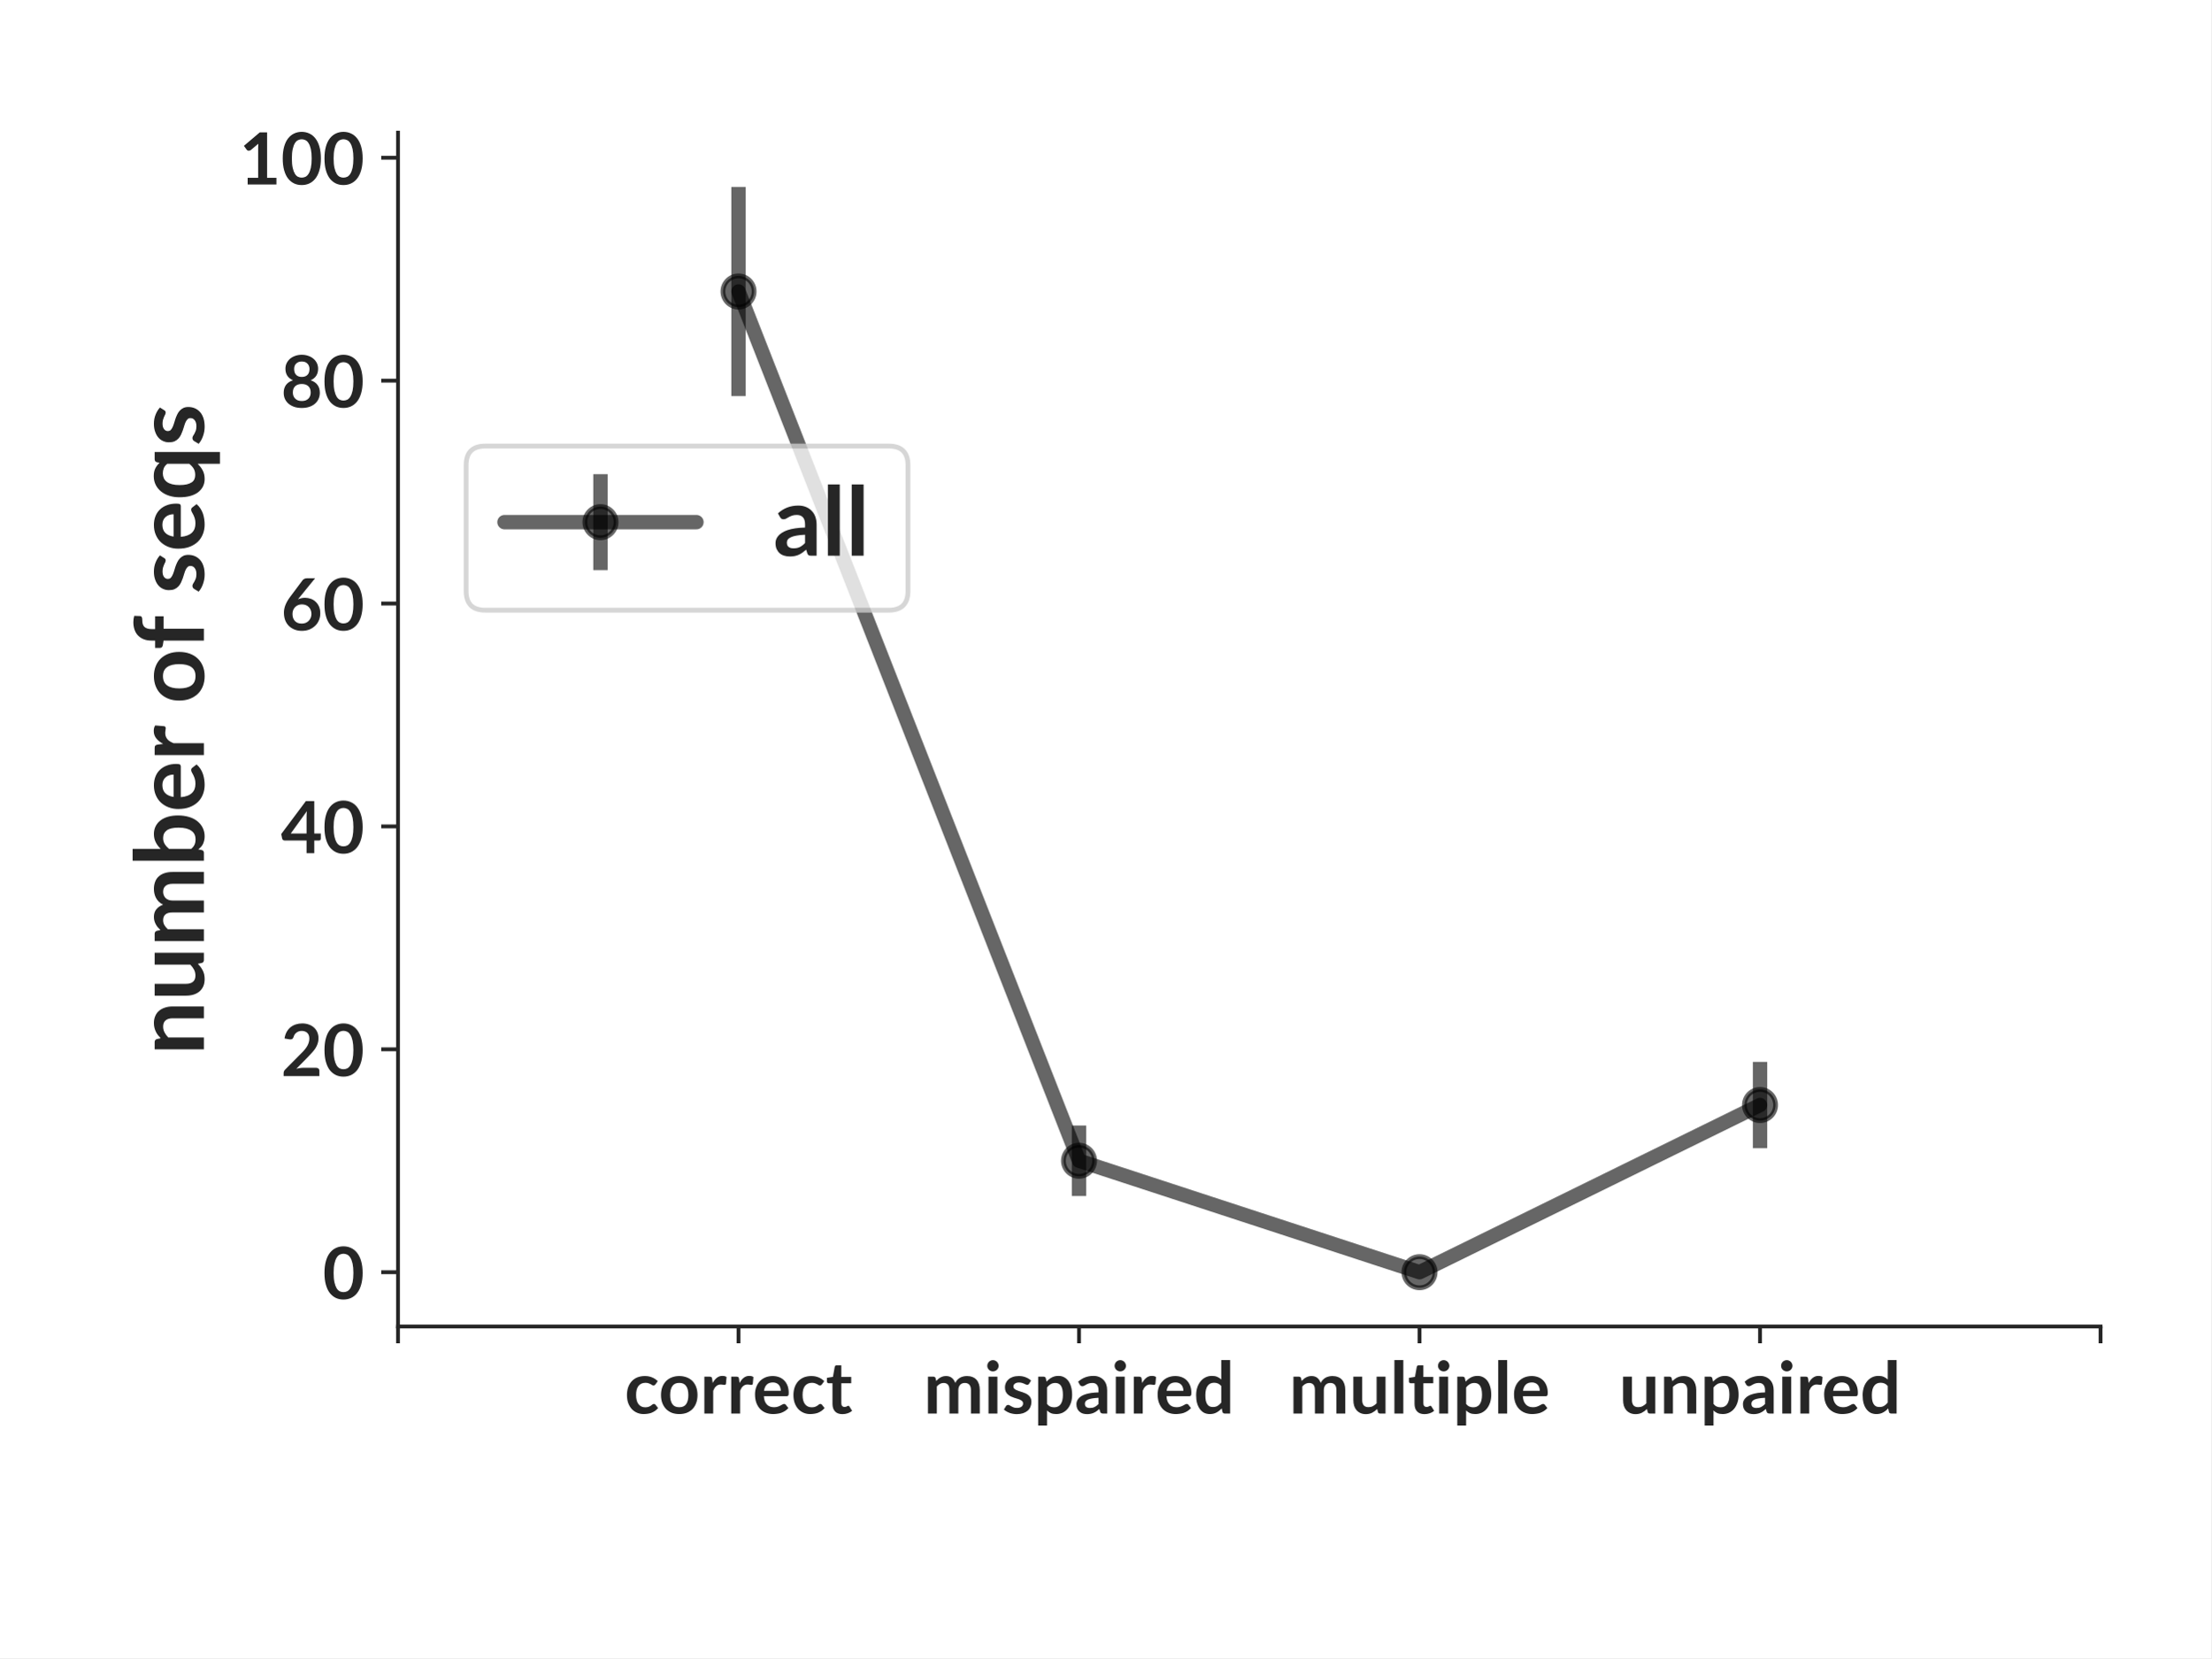
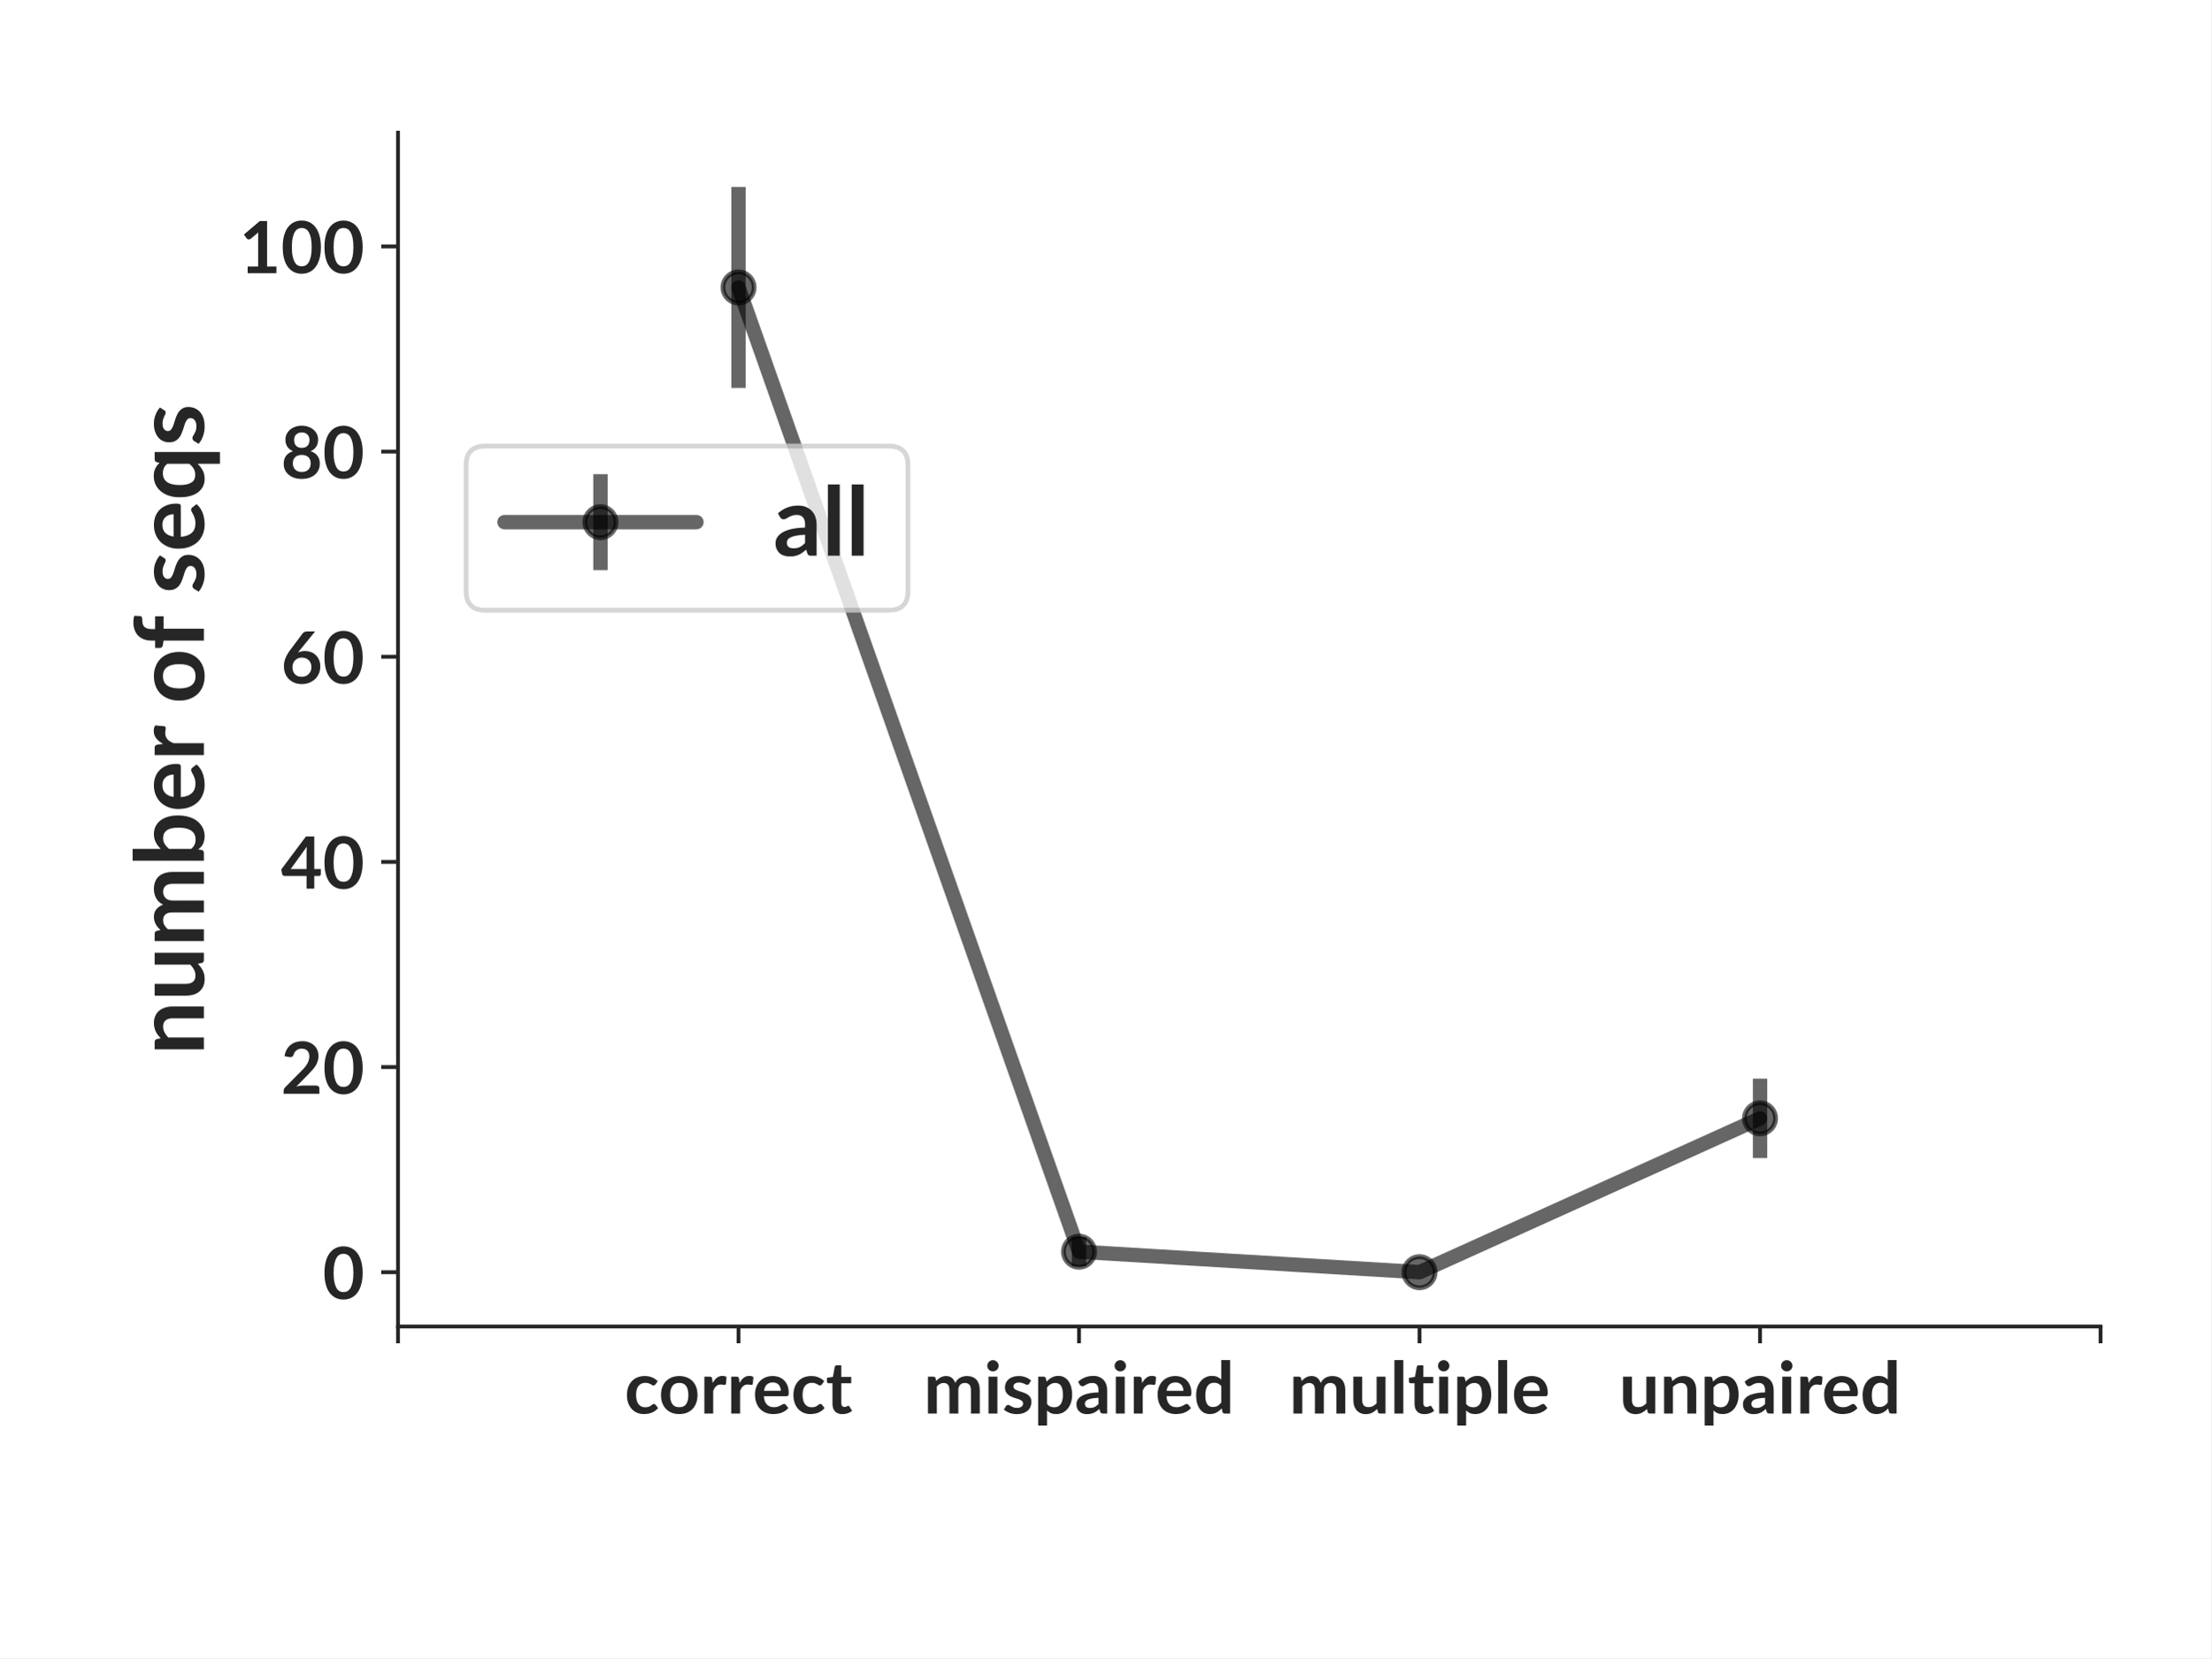
<svg xmlns="http://www.w3.org/2000/svg" xmlns:xlink="http://www.w3.org/1999/xlink" width="460.8pt" height="345.6pt" viewBox="0 0 460.8 345.6" version="1.1">
  <defs>
    <style type="text/css">*{stroke-linejoin: round; stroke-linecap: butt}</style>
  </defs>
  <g id="figure_1">
    <g id="patch_1">
      <path d="M 0 345.6  L 460.8 345.6  L 460.8 0  L 0 0  z " style="fill: #ffffff" />
    </g>
    <g id="axes_1">
      <g id="patch_2">
        <path d="M 82.944 276.48  L 437.76 276.48  L 437.76 27.648  L 82.944 27.648  z " style="fill: #ffffff" />
      </g>
      <g id="matplotlib.axis_1">
        <g id="xtick_1">
          <g id="line2d_1">
            <defs>
-               <path id="mc990e8f510" d="M 0 0  L 0 3.5  " style="stroke: #262626; stroke-width: 0.8" />
+               <path id="m464a980c7e" d="M 0 0  L 0 3.5  " style="stroke: #262626; stroke-width: 0.8" />
            </defs>
            <g>
-               <use xlink:href="#mc990e8f510" x="82.944" y="276.48" style="fill: #262626; stroke: #262626; stroke-width: 0.8" />
+               <use xlink:href="#m464a980c7e" x="82.944" y="276.48" style="fill: #262626; stroke: #262626; stroke-width: 0.8" />
            </g>
          </g>
        </g>
        <g id="xtick_2">
          <g id="line2d_2">
            <g>
-               <use xlink:href="#mc990e8f510" x="153.907" y="276.48" style="fill: #262626; stroke: #262626; stroke-width: 0.8" />
+               <use xlink:href="#m464a980c7e" x="153.907" y="276.48" style="fill: #262626; stroke: #262626; stroke-width: 0.8" />
            </g>
          </g>
          <g id="text_1">
            <text style="font-weight: 700; font-size: 15px; font-family: 'Lato'; text-anchor: middle; fill: #262626" x="153.907" y="294.625" transform="rotate(-0 153.9072 294.6245)">correct</text>
          </g>
        </g>
        <g id="xtick_3">
          <g id="line2d_3">
            <g>
-               <use xlink:href="#mc990e8f510" x="224.87" y="276.48" style="fill: #262626; stroke: #262626; stroke-width: 0.8" />
+               <use xlink:href="#m464a980c7e" x="224.87" y="276.48" style="fill: #262626; stroke: #262626; stroke-width: 0.8" />
            </g>
          </g>
          <g id="text_2">
            <text style="font-weight: 700; font-size: 15px; font-family: 'Lato'; text-anchor: middle; fill: #262626" x="224.87" y="294.625" transform="rotate(-0 224.8704 294.6245)">mispaired</text>
          </g>
        </g>
        <g id="xtick_4">
          <g id="line2d_4">
            <g>
-               <use xlink:href="#mc990e8f510" x="295.834" y="276.48" style="fill: #262626; stroke: #262626; stroke-width: 0.8" />
+               <use xlink:href="#m464a980c7e" x="295.834" y="276.48" style="fill: #262626; stroke: #262626; stroke-width: 0.8" />
            </g>
          </g>
          <g id="text_3">
            <text style="font-weight: 700; font-size: 15px; font-family: 'Lato'; text-anchor: middle; fill: #262626" x="295.834" y="294.625" transform="rotate(-0 295.8336 294.6245)">multiple</text>
          </g>
        </g>
        <g id="xtick_5">
          <g id="line2d_5">
            <g>
-               <use xlink:href="#mc990e8f510" x="366.797" y="276.48" style="fill: #262626; stroke: #262626; stroke-width: 0.8" />
+               <use xlink:href="#m464a980c7e" x="366.797" y="276.48" style="fill: #262626; stroke: #262626; stroke-width: 0.8" />
            </g>
          </g>
          <g id="text_4">
            <text style="font-weight: 700; font-size: 15px; font-family: 'Lato'; text-anchor: middle; fill: #262626" x="366.797" y="294.625" transform="rotate(-0 366.7968 294.6245)">unpaired</text>
          </g>
        </g>
        <g id="xtick_6">
          <g id="line2d_6">
            <g>
-               <use xlink:href="#mc990e8f510" x="437.76" y="276.48" style="fill: #262626; stroke: #262626; stroke-width: 0.8" />
+               <use xlink:href="#m464a980c7e" x="437.76" y="276.48" style="fill: #262626; stroke: #262626; stroke-width: 0.8" />
            </g>
          </g>
        </g>
      </g>
      <g id="matplotlib.axis_2">
        <g id="ytick_1">
          <g id="line2d_7">
            <defs>
-               <path id="m1f12256bc6" d="M 0 0  L -3.5 0  " style="stroke: #262626; stroke-width: 0.8" />
+               <path id="m7e6d6e4caf" d="M 0 0  L -3.5 0  " style="stroke: #262626; stroke-width: 0.8" />
            </defs>
            <g>
-               <use xlink:href="#m1f12256bc6" x="82.944" y="265.169" style="fill: #262626; stroke: #262626; stroke-width: 0.8" />
+               <use xlink:href="#m7e6d6e4caf" x="82.944" y="265.169" style="fill: #262626; stroke: #262626; stroke-width: 0.8" />
            </g>
          </g>
          <g id="text_5">
            <text style="font-weight: 700; font-size: 15px; font-family: 'Lato'; text-anchor: end; fill: #262626" x="75.944" y="270.742" transform="rotate(-0 75.944 270.7417)">0</text>
          </g>
        </g>
        <g id="ytick_2">
          <g id="line2d_8">
            <g>
-               <use xlink:href="#m1f12256bc6" x="82.944" y="218.71" style="fill: #262626; stroke: #262626; stroke-width: 0.8" />
+               <use xlink:href="#m7e6d6e4caf" x="82.944" y="222.407" style="fill: #262626; stroke: #262626; stroke-width: 0.8" />
            </g>
          </g>
          <g id="text_6">
-             <text style="font-weight: 700; font-size: 15px; font-family: 'Lato'; text-anchor: end; fill: #262626" x="75.944" y="224.283" transform="rotate(-0 75.944 224.2827)">20</text>
+             <text style="font-weight: 700; font-size: 15px; font-family: 'Lato'; text-anchor: end; fill: #262626" x="75.944" y="227.979" transform="rotate(-0 75.944 227.9789)">20</text>
          </g>
        </g>
        <g id="ytick_3">
          <g id="line2d_9">
            <g>
-               <use xlink:href="#m1f12256bc6" x="82.944" y="172.251" style="fill: #262626; stroke: #262626; stroke-width: 0.8" />
+               <use xlink:href="#m7e6d6e4caf" x="82.944" y="179.644" style="fill: #262626; stroke: #262626; stroke-width: 0.8" />
            </g>
          </g>
          <g id="text_7">
-             <text style="font-weight: 700; font-size: 15px; font-family: 'Lato'; text-anchor: end; fill: #262626" x="75.944" y="177.824" transform="rotate(-0 75.944 177.8237)">40</text>
+             <text style="font-weight: 700; font-size: 15px; font-family: 'Lato'; text-anchor: end; fill: #262626" x="75.944" y="185.216" transform="rotate(-0 75.944 185.2161)">40</text>
          </g>
        </g>
        <g id="ytick_4">
          <g id="line2d_10">
            <g>
-               <use xlink:href="#m1f12256bc6" x="82.944" y="125.792" style="fill: #262626; stroke: #262626; stroke-width: 0.8" />
+               <use xlink:href="#m7e6d6e4caf" x="82.944" y="136.881" style="fill: #262626; stroke: #262626; stroke-width: 0.8" />
            </g>
          </g>
          <g id="text_8">
-             <text style="font-weight: 700; font-size: 15px; font-family: 'Lato'; text-anchor: end; fill: #262626" x="75.944" y="131.365" transform="rotate(-0 75.944 131.3647)">60</text>
+             <text style="font-weight: 700; font-size: 15px; font-family: 'Lato'; text-anchor: end; fill: #262626" x="75.944" y="142.453" transform="rotate(-0 75.944 142.4533)">60</text>
          </g>
        </g>
        <g id="ytick_5">
          <g id="line2d_11">
            <g>
-               <use xlink:href="#m1f12256bc6" x="82.944" y="79.333" style="fill: #262626; stroke: #262626; stroke-width: 0.8" />
+               <use xlink:href="#m7e6d6e4caf" x="82.944" y="94.118" style="fill: #262626; stroke: #262626; stroke-width: 0.8" />
            </g>
          </g>
          <g id="text_9">
-             <text style="font-weight: 700; font-size: 15px; font-family: 'Lato'; text-anchor: end; fill: #262626" x="75.944" y="84.906" transform="rotate(-0 75.944 84.90563)">80</text>
+             <text style="font-weight: 700; font-size: 15px; font-family: 'Lato'; text-anchor: end; fill: #262626" x="75.944" y="99.69" transform="rotate(-0 75.944 99.69047)">80</text>
          </g>
        </g>
        <g id="ytick_6">
          <g id="line2d_12">
            <g>
-               <use xlink:href="#m1f12256bc6" x="82.944" y="32.874" style="fill: #262626; stroke: #262626; stroke-width: 0.8" />
+               <use xlink:href="#m7e6d6e4caf" x="82.944" y="51.355" style="fill: #262626; stroke: #262626; stroke-width: 0.8" />
            </g>
          </g>
          <g id="text_10">
-             <text style="font-weight: 700; font-size: 15px; font-family: 'Lato'; text-anchor: end; fill: #262626" x="75.944" y="38.447" transform="rotate(-0 75.944 38.44661)">100</text>
+             <text style="font-weight: 700; font-size: 15px; font-family: 'Lato'; text-anchor: end; fill: #262626" x="75.944" y="56.928" transform="rotate(-0 75.944 56.92766)">100</text>
          </g>
        </g>
        <g id="text_11">
          <text style="font-weight: 700; font-size: 20px; font-family: 'Lato'; text-anchor: middle; fill: #262626" x="42.494" y="152.064" transform="rotate(-90 42.494 152.064)">number of seqs</text>
        </g>
      </g>
      <g id="LineCollection_1">
-         <path d="M 153.907 82.541  L 153.907 38.959  " clip-path="url(#p496c1ec36e)" style="fill: none; stroke: #000000; stroke-opacity: 0.6; stroke-width: 3" />
-         <path d="M 224.87 249.286  L 224.87 234.594  " clip-path="url(#p496c1ec36e)" style="fill: none; stroke: #000000; stroke-opacity: 0.6; stroke-width: 3" />
-         <path d="M 295.834 265.169  L 295.834 265.169  " clip-path="url(#p496c1ec36e)" style="fill: none; stroke: #000000; stroke-opacity: 0.6; stroke-width: 3" />
-         <path d="M 366.797 239.322  L 366.797 221.328  " clip-path="url(#p496c1ec36e)" style="fill: none; stroke: #000000; stroke-opacity: 0.6; stroke-width: 3" />
+         <path d="M 153.907 80.857  L 153.907 38.959  " clip-path="url(#pbc1800ce2b)" style="fill: none; stroke: #000000; stroke-opacity: 0.6; stroke-width: 3" />
+         <path d="M 224.87 263.917  L 224.87 257.869  " clip-path="url(#pbc1800ce2b)" style="fill: none; stroke: #000000; stroke-opacity: 0.6; stroke-width: 3" />
+         <path d="M 295.834 265.169  L 295.834 265.169  " clip-path="url(#pbc1800ce2b)" style="fill: none; stroke: #000000; stroke-opacity: 0.6; stroke-width: 3" />
+         <path d="M 366.797 241.378  L 366.797 224.816  " clip-path="url(#pbc1800ce2b)" style="fill: none; stroke: #000000; stroke-opacity: 0.6; stroke-width: 3" />
      </g>
      <g id="line2d_13">
-         <path d="M 153.907 60.75  L 224.87 241.94  L 295.834 265.169  L 366.797 230.325  " clip-path="url(#p496c1ec36e)" style="fill: none; stroke: #000000; stroke-opacity: 0.6; stroke-width: 3; stroke-linecap: round" />
+         <path d="M 153.907 59.908  L 224.87 260.893  L 295.834 265.169  L 366.797 233.097  " clip-path="url(#pbc1800ce2b)" style="fill: none; stroke: #000000; stroke-opacity: 0.6; stroke-width: 3; stroke-linecap: round" />
        <defs>
-           <path id="m3fcaabd0cd" d="M 0 3.25  C 0.862 3.25 1.689 2.908 2.298 2.298  C 2.908 1.689 3.25 0.862 3.25 0  C 3.25 -0.862 2.908 -1.689 2.298 -2.298  C 1.689 -2.908 0.862 -3.25 0 -3.25  C -0.862 -3.25 -1.689 -2.908 -2.298 -2.298  C -2.908 -1.689 -3.25 -0.862 -3.25 0  C -3.25 0.862 -2.908 1.689 -2.298 2.298  C -1.689 2.908 -0.862 3.25 0 3.25  z " style="stroke: #000000; stroke-opacity: 0.6" />
+           <path id="m2f86d17bdd" d="M 0 3.25  C 0.862 3.25 1.689 2.908 2.298 2.298  C 2.908 1.689 3.25 0.862 3.25 0  C 3.25 -0.862 2.908 -1.689 2.298 -2.298  C 1.689 -2.908 0.862 -3.25 0 -3.25  C -0.862 -3.25 -1.689 -2.908 -2.298 -2.298  C -2.908 -1.689 -3.25 -0.862 -3.25 0  C -3.25 0.862 -2.908 1.689 -2.298 2.298  C -1.689 2.908 -0.862 3.25 0 3.25  z " style="stroke: #000000; stroke-opacity: 0.6" />
        </defs>
-         <g clip-path="url(#p496c1ec36e)">
-           <use xlink:href="#m3fcaabd0cd" x="153.907" y="60.75" style="fill-opacity: 0.6; stroke: #000000; stroke-opacity: 0.6" />
-           <use xlink:href="#m3fcaabd0cd" x="224.87" y="241.94" style="fill-opacity: 0.6; stroke: #000000; stroke-opacity: 0.6" />
-           <use xlink:href="#m3fcaabd0cd" x="295.834" y="265.169" style="fill-opacity: 0.6; stroke: #000000; stroke-opacity: 0.6" />
-           <use xlink:href="#m3fcaabd0cd" x="366.797" y="230.325" style="fill-opacity: 0.6; stroke: #000000; stroke-opacity: 0.6" />
+         <g clip-path="url(#pbc1800ce2b)">
+           <use xlink:href="#m2f86d17bdd" x="153.907" y="59.908" style="fill-opacity: 0.6; stroke: #000000; stroke-opacity: 0.6" />
+           <use xlink:href="#m2f86d17bdd" x="224.87" y="260.893" style="fill-opacity: 0.6; stroke: #000000; stroke-opacity: 0.6" />
+           <use xlink:href="#m2f86d17bdd" x="295.834" y="265.169" style="fill-opacity: 0.6; stroke: #000000; stroke-opacity: 0.6" />
+           <use xlink:href="#m2f86d17bdd" x="366.797" y="233.097" style="fill-opacity: 0.6; stroke: #000000; stroke-opacity: 0.6" />
        </g>
      </g>
      <g id="patch_3">
        <path d="M 82.944 276.48  L 82.944 27.648  " style="fill: none; stroke: #262626; stroke-width: 0.8; stroke-linejoin: miter; stroke-linecap: square" />
      </g>
      <g id="patch_4">
        <path d="M 82.944 276.48  L 437.76 276.48  " style="fill: none; stroke: #262626; stroke-width: 0.8; stroke-linejoin: miter; stroke-linecap: square" />
      </g>
      <g id="legend_1">
        <g id="patch_5">
          <path d="M 101.137 127.181  L 185.224 127.181  Q 189.224 127.181 189.224 123.181  L 189.224 96.971  Q 189.224 92.971 185.224 92.971  L 101.137 92.971  Q 97.137 92.971 97.137 96.971  L 97.137 123.181  Q 97.137 127.181 101.137 127.181  z " style="fill: #ffffff; opacity: 0.8; stroke: #cccccc; stroke-linejoin: miter" />
        </g>
        <g id="LineCollection_2">
          <path d="M 125.137 118.831  L 125.137 98.831  " style="fill: none; stroke: #000000; stroke-opacity: 0.6; stroke-width: 3" />
        </g>
        <g id="line2d_14">
          <path d="M 105.137 108.831  L 145.137 108.831  " style="fill: none; stroke: #000000; stroke-opacity: 0.6; stroke-width: 3; stroke-linecap: round" />
        </g>
        <g id="line2d_15">
          <g>
-             <use xlink:href="#m3fcaabd0cd" x="125.137" y="108.831" style="fill-opacity: 0.6; stroke: #000000; stroke-opacity: 0.6" />
+             <use xlink:href="#m2f86d17bdd" x="125.137" y="108.831" style="fill-opacity: 0.6; stroke: #000000; stroke-opacity: 0.6" />
          </g>
        </g>
        <g id="text_12">
          <text style="font-weight: 700; font-size: 20px; font-family: 'Lato'; text-anchor: start; fill: #262626" x="161.137" y="115.831" transform="rotate(-0 161.1366 115.8308)">all</text>
        </g>
      </g>
    </g>
  </g>
  <defs>
-     <clipPath id="p496c1ec36e">
+     <clipPath id="pbc1800ce2b">
      <rect x="82.944" y="27.648" width="354.816" height="248.832" />
    </clipPath>
  </defs>
</svg>
